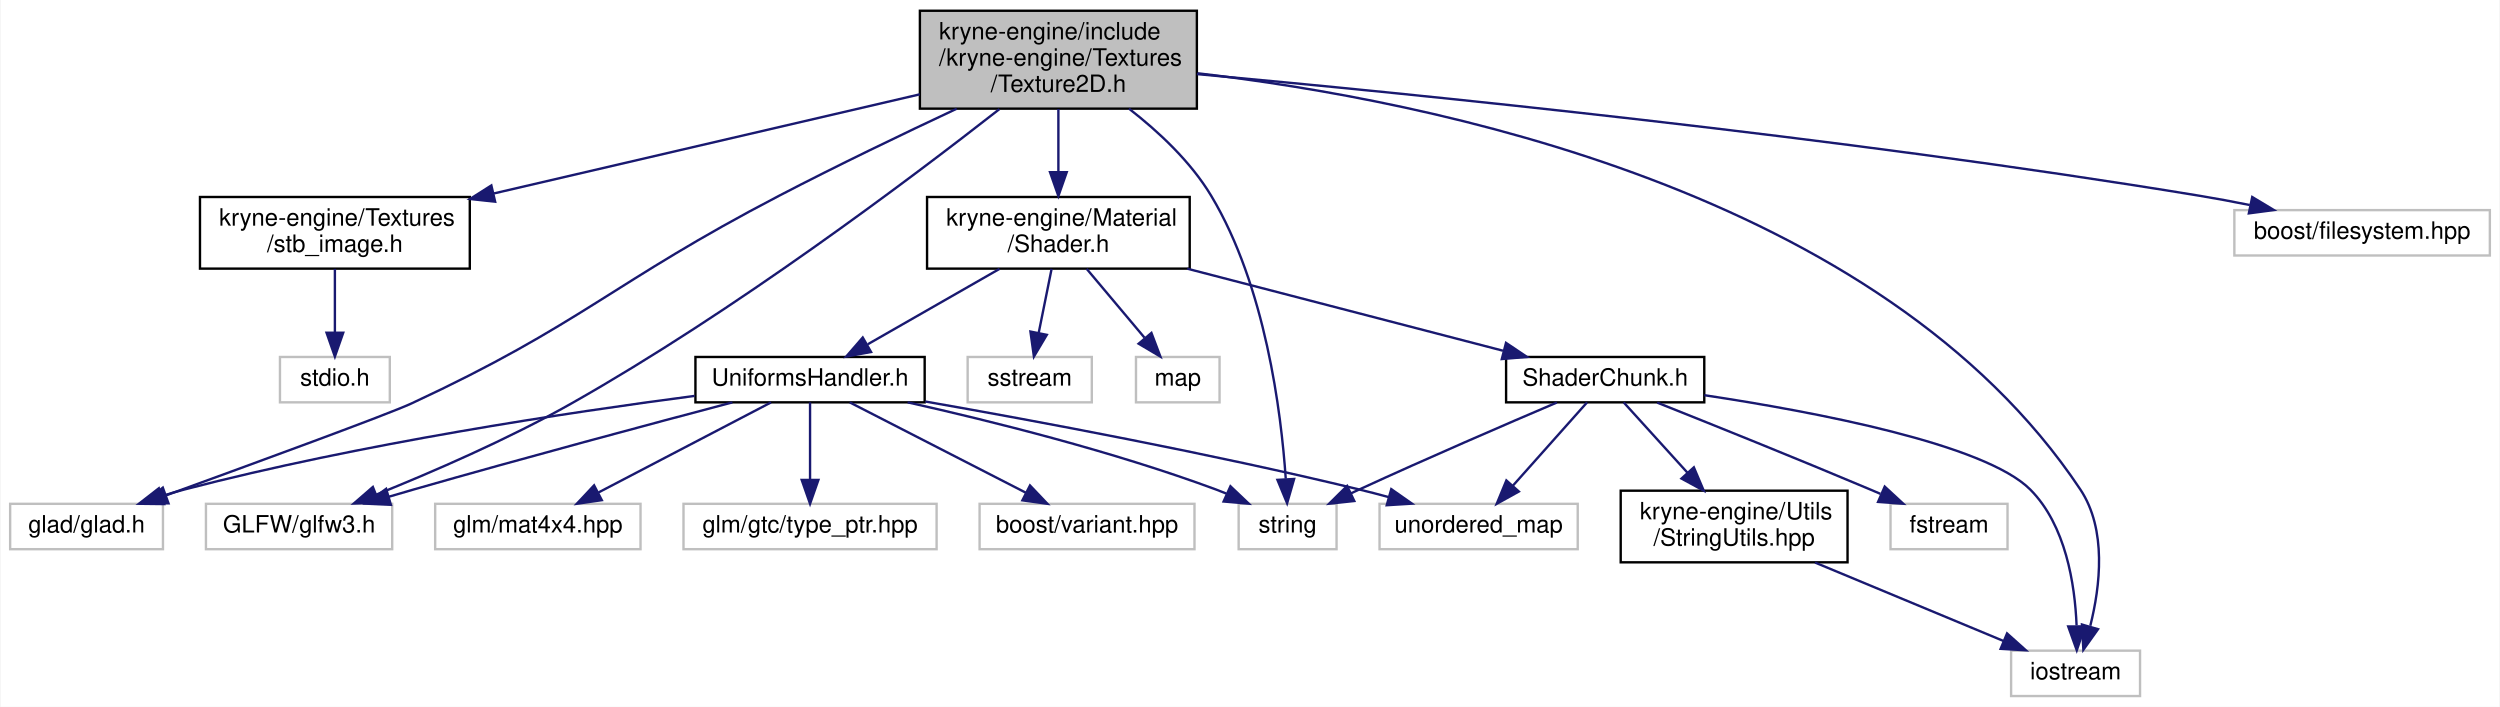
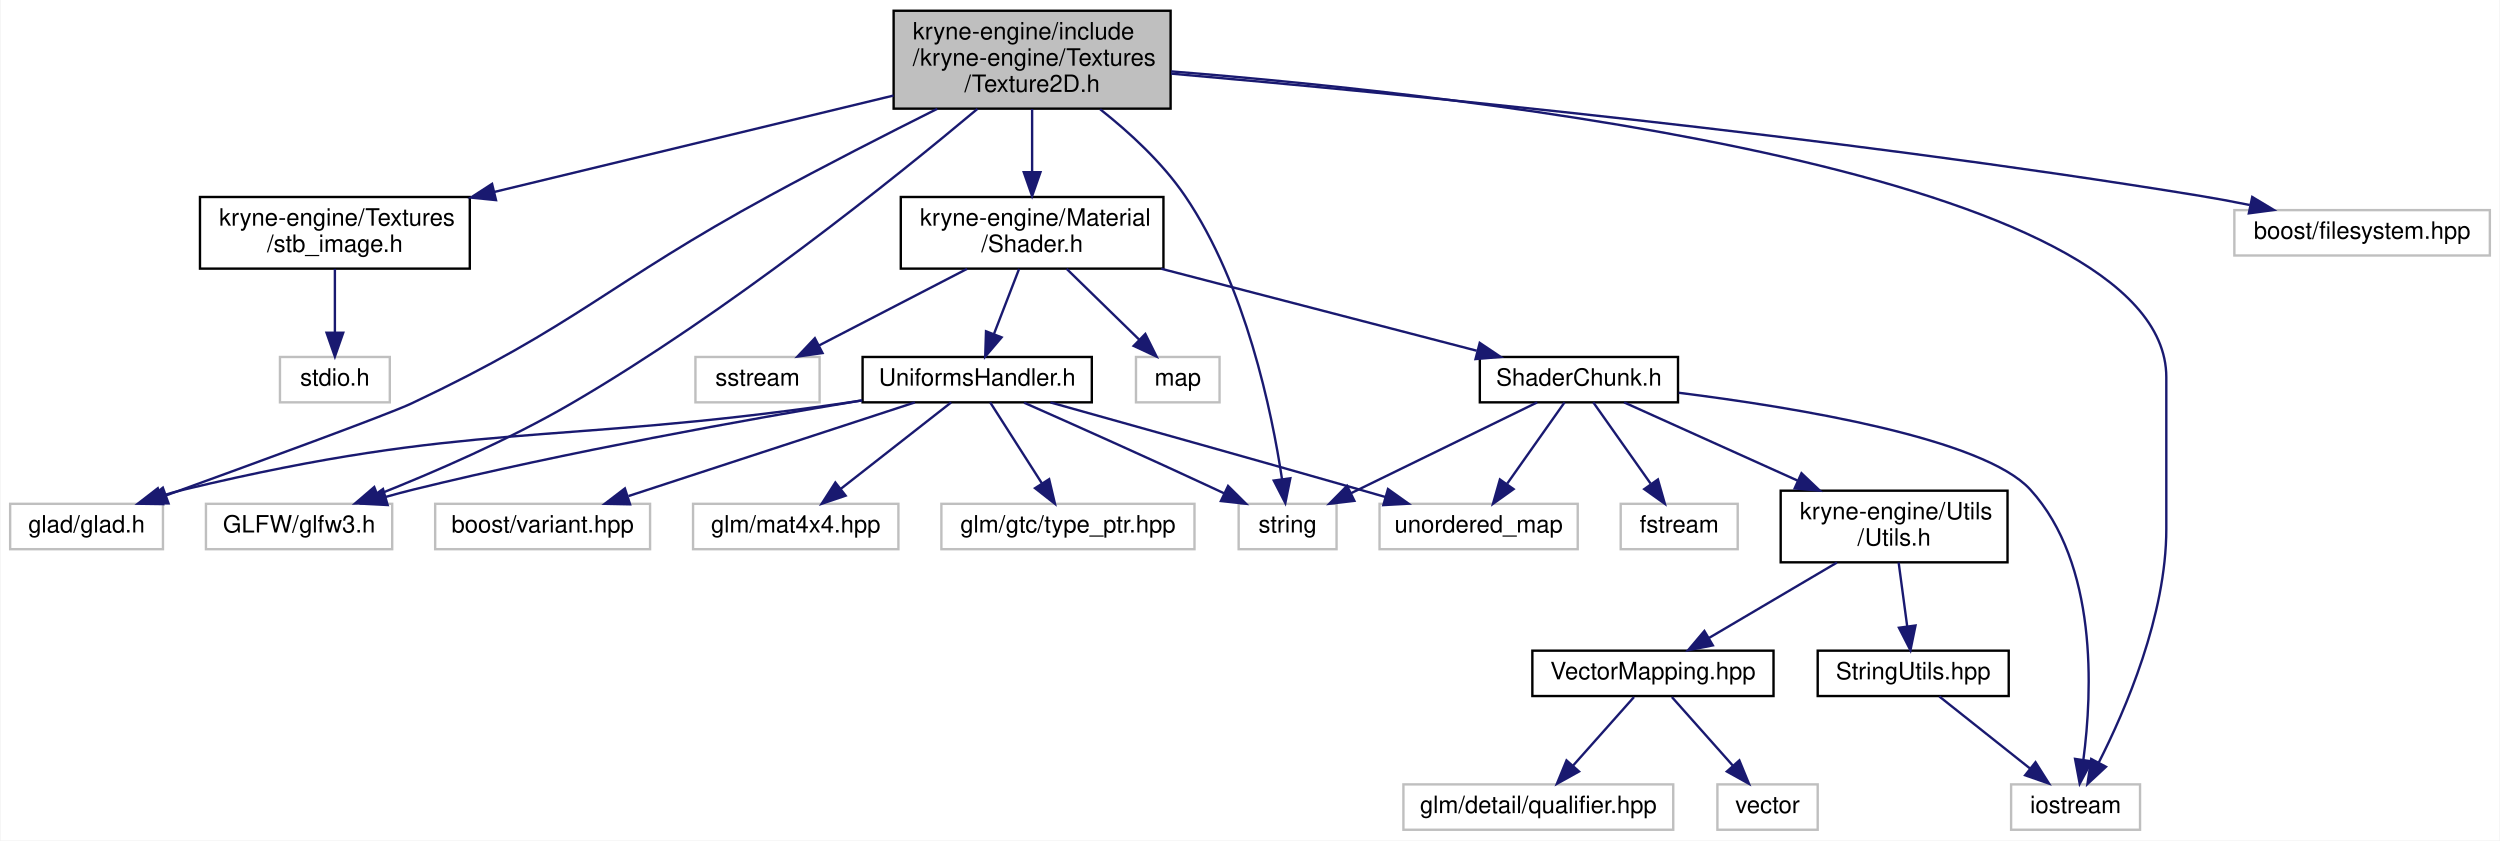
- <svg xmlns="http://www.w3.org/2000/svg" xmlns:xlink="http://www.w3.org/1999/xlink" width="1047pt" height="296pt" viewBox="0.00 0.00 1046.50 296.00">
-   <g id="graph0" class="graph" transform="scale(1 1) rotate(0) translate(4 292)">
-     <polygon fill="white" stroke="transparent" points="-4,4 -4,-292 1042.5,-292 1042.5,4 -4,4" />
+ <svg xmlns="http://www.w3.org/2000/svg" xmlns:xlink="http://www.w3.org/1999/xlink" width="1047pt" height="352pt" viewBox="0.00 0.00 1046.50 352.00">
+   <g id="graph0" class="graph" transform="scale(1 1) rotate(0) translate(4 348)">
+     <polygon fill="white" stroke="transparent" points="-4,4 -4,-348 1042.5,-348 1042.5,4 -4,4" />
    <g id="node1" class="node">
      <g id="a_node1">
        <a xlink:title=" ">
-           <polygon fill="#bfbfbf" stroke="black" points="381,-246.5 381,-287.5 497,-287.5 497,-246.5 381,-246.5" />
-           <text text-anchor="start" x="389" y="-275.5" font-family="Helvetica,sans-Serif" font-size="10.00">kryne-engine/include</text>
-           <text text-anchor="start" x="389" y="-264.5" font-family="Helvetica,sans-Serif" font-size="10.00">/kryne-engine/Textures</text>
-           <text text-anchor="middle" x="439" y="-253.5" font-family="Helvetica,sans-Serif" font-size="10.00">/Texture2D.h</text>
+           <polygon fill="#bfbfbf" stroke="black" points="370,-302.5 370,-343.5 486,-343.5 486,-302.5 370,-302.5" />
+           <text text-anchor="start" x="378" y="-331.5" font-family="Helvetica,sans-Serif" font-size="10.00">kryne-engine/include</text>
+           <text text-anchor="start" x="378" y="-320.5" font-family="Helvetica,sans-Serif" font-size="10.00">/kryne-engine/Textures</text>
+           <text text-anchor="middle" x="428" y="-309.5" font-family="Helvetica,sans-Serif" font-size="10.00">/Texture2D.h</text>
        </a>
      </g>
    </g>
    <g id="node2" class="node">
      <g id="a_node2">
        <a xlink:href="stb__image_8h.html" target="_top" xlink:title=" ">
-           <polygon fill="white" stroke="black" points="79.5,-179.5 79.5,-209.5 192.5,-209.5 192.5,-179.5 79.5,-179.5" />
-           <text text-anchor="start" x="87.5" y="-197.5" font-family="Helvetica,sans-Serif" font-size="10.00">kryne-engine/Textures</text>
-           <text text-anchor="middle" x="136" y="-186.5" font-family="Helvetica,sans-Serif" font-size="10.00">/stb_image.h</text>
+           <polygon fill="white" stroke="black" points="79.5,-235.5 79.5,-265.5 192.5,-265.5 192.5,-235.5 79.5,-235.5" />
+           <text text-anchor="start" x="87.5" y="-253.5" font-family="Helvetica,sans-Serif" font-size="10.00">kryne-engine/Textures</text>
+           <text text-anchor="middle" x="136" y="-242.5" font-family="Helvetica,sans-Serif" font-size="10.00">/stb_image.h</text>
        </a>
      </g>
    </g>
    <g id="edge1" class="edge">
-       <path fill="none" stroke="midnightblue" d="M380.94,-252.49C330,-240.64 255.96,-223.41 202.63,-211" />
-       <polygon fill="midnightblue" stroke="midnightblue" points="203.12,-207.52 192.58,-208.67 201.53,-214.34 203.12,-207.52" />
+       <path fill="none" stroke="midnightblue" d="M369.96,-307.99C321.78,-296.35 253.22,-279.8 202.77,-267.62" />
+       <polygon fill="midnightblue" stroke="midnightblue" points="203.48,-264.19 192.93,-265.25 201.83,-271 203.48,-264.19" />
    </g>
    <g id="node4" class="node">
      <g id="a_node4">
        <a xlink:title=" ">
-           <polygon fill="white" stroke="#bfbfbf" points="514.5,-62 514.5,-81 555.5,-81 555.5,-62 514.5,-62" />
-           <text text-anchor="middle" x="535" y="-69" font-family="Helvetica,sans-Serif" font-size="10.00">string</text>
+           <polygon fill="white" stroke="#bfbfbf" points="514.5,-118 514.5,-137 555.5,-137 555.5,-118 514.5,-118" />
+           <text text-anchor="middle" x="535" y="-125" font-family="Helvetica,sans-Serif" font-size="10.00">string</text>
        </a>
      </g>
    </g>
    <g id="edge3" class="edge">
-       <path fill="none" stroke="midnightblue" d="M468.57,-246.49C480.94,-236.89 494.42,-224.31 503,-210 525.73,-172.11 532.31,-119.41 534.22,-91.54" />
-       <polygon fill="midnightblue" stroke="midnightblue" points="537.73,-91.41 534.79,-81.23 530.74,-91.03 537.73,-91.41" />
+       <path fill="none" stroke="midnightblue" d="M456.48,-302.26C468.8,-292.54 482.52,-279.91 492,-266 517.49,-228.57 528.44,-175.31 532.66,-147.33" />
+       <polygon fill="midnightblue" stroke="midnightblue" points="536.14,-147.7 534.04,-137.31 529.2,-146.74 536.14,-147.7" />
    </g>
    <g id="node5" class="node">
      <g id="a_node5">
        <a xlink:title=" ">
          <polygon fill="white" stroke="#bfbfbf" points="838,-0.5 838,-19.5 892,-19.5 892,-0.5 838,-0.5" />
          <text text-anchor="middle" x="865" y="-7.5" font-family="Helvetica,sans-Serif" font-size="10.00">iostream</text>
        </a>
      </g>
    </g>
    <g id="edge4" class="edge">
-       <path fill="none" stroke="midnightblue" d="M497.33,-261.32C593.63,-250.1 783.54,-212.37 867,-87 878.17,-70.22 875.3,-46.4 871.17,-29.93" />
-       <polygon fill="midnightblue" stroke="midnightblue" points="874.4,-28.5 868.26,-19.87 867.67,-30.44 874.4,-28.5" />
+       <path fill="none" stroke="midnightblue" d="M486.24,-318.1C613.08,-308.01 903,-275.59 903,-190 903,-190 903,-190 903,-126.5 903,-90.25 885.91,-50.67 874.65,-28.53" />
+       <polygon fill="midnightblue" stroke="midnightblue" points="877.73,-26.87 869.97,-19.66 871.54,-30.14 877.73,-26.87" />
    </g>
    <g id="node6" class="node">
      <g id="a_node6">
        <a xlink:title=" ">
-           <polygon fill="white" stroke="#bfbfbf" points="931.5,-185 931.5,-204 1038.5,-204 1038.5,-185 931.5,-185" />
-           <text text-anchor="middle" x="985" y="-192" font-family="Helvetica,sans-Serif" font-size="10.00">boost/filesystem.hpp</text>
+           <polygon fill="white" stroke="#bfbfbf" points="931.5,-241 931.5,-260 1038.5,-260 1038.5,-241 931.5,-241" />
+           <text text-anchor="middle" x="985" y="-248" font-family="Helvetica,sans-Serif" font-size="10.00">boost/filesystem.hpp</text>
        </a>
      </g>
    </g>
    <g id="edge5" class="edge">
-       <path fill="none" stroke="midnightblue" d="M497,-260.97C587.19,-252.75 766.34,-234.83 917,-210 923.8,-208.88 930.95,-207.54 937.96,-206.13" />
-       <polygon fill="midnightblue" stroke="midnightblue" points="938.98,-209.49 948.06,-204.03 937.56,-202.64 938.98,-209.49" />
+       <path fill="none" stroke="midnightblue" d="M486.21,-317.16C578.1,-309.1 762.25,-291.3 917,-266 923.8,-264.89 930.96,-263.55 937.96,-262.14" />
+       <polygon fill="midnightblue" stroke="midnightblue" points="938.98,-265.51 948.07,-260.05 937.56,-258.65 938.98,-265.51" />
    </g>
    <g id="node7" class="node">
      <g id="a_node7">
        <a xlink:title=" ">
-           <polygon fill="white" stroke="#bfbfbf" points="0,-62 0,-81 64,-81 64,-62 0,-62" />
-           <text text-anchor="middle" x="32" y="-69" font-family="Helvetica,sans-Serif" font-size="10.00">glad/glad.h</text>
+           <polygon fill="white" stroke="#bfbfbf" points="0,-118 0,-137 64,-137 64,-118 0,-118" />
+           <text text-anchor="middle" x="32" y="-125" font-family="Helvetica,sans-Serif" font-size="10.00">glad/glad.h</text>
        </a>
      </g>
    </g>
    <g id="edge6" class="edge">
-       <path fill="none" stroke="midnightblue" d="M396.42,-246.47C374.08,-236.01 346.36,-222.69 322,-210 252.28,-173.68 239.29,-156.12 168,-123 158.35,-118.52 102.23,-97.97 65.16,-84.5" />
-       <polygon fill="midnightblue" stroke="midnightblue" points="66.32,-81.2 55.73,-81.08 63.94,-87.78 66.32,-81.2" />
+       <path fill="none" stroke="midnightblue" d="M388.27,-302.43C367.24,-291.91 341.06,-278.54 318,-266 250.3,-229.17 237.71,-211.87 168,-179 158.38,-174.46 102.25,-153.93 65.17,-140.48" />
+       <polygon fill="midnightblue" stroke="midnightblue" points="66.33,-137.18 55.74,-137.06 63.95,-143.76 66.33,-137.18" />
    </g>
    <g id="node8" class="node">
      <g id="a_node8">
        <a xlink:title=" ">
-           <polygon fill="white" stroke="#bfbfbf" points="82,-62 82,-81 160,-81 160,-62 82,-62" />
-           <text text-anchor="middle" x="121" y="-69" font-family="Helvetica,sans-Serif" font-size="10.00">GLFW/glfw3.h</text>
+           <polygon fill="white" stroke="#bfbfbf" points="82,-118 82,-137 160,-137 160,-118 82,-118" />
+           <text text-anchor="middle" x="121" y="-125" font-family="Helvetica,sans-Serif" font-size="10.00">GLFW/glfw3.h</text>
        </a>
      </g>
    </g>
    <g id="edge7" class="edge">
-       <path fill="none" stroke="midnightblue" d="M414.28,-246.28C376.92,-217.05 303.16,-161.5 235,-123 208.45,-108 176.6,-94.22 153.32,-84.85" />
-       <polygon fill="midnightblue" stroke="midnightblue" points="154.5,-81.55 143.91,-81.12 151.91,-88.06 154.5,-81.55" />
+       <path fill="none" stroke="midnightblue" d="M405.1,-302.39C370.08,-273.05 300.41,-217.09 235,-179 208.81,-163.75 177.17,-150.08 153.88,-140.82" />
+       <polygon fill="midnightblue" stroke="midnightblue" points="155.03,-137.51 144.44,-137.13 152.48,-144.03 155.03,-137.51" />
    </g>
    <g id="node9" class="node">
      <g id="a_node9">
        <a xlink:href="_shader_8h.html" target="_top" xlink:title=" ">
-           <polygon fill="white" stroke="black" points="384,-179.5 384,-209.5 494,-209.5 494,-179.5 384,-179.5" />
-           <text text-anchor="start" x="392" y="-197.5" font-family="Helvetica,sans-Serif" font-size="10.00">kryne-engine/Material</text>
-           <text text-anchor="middle" x="439" y="-186.5" font-family="Helvetica,sans-Serif" font-size="10.00">/Shader.h</text>
+           <polygon fill="white" stroke="black" points="373,-235.5 373,-265.5 483,-265.5 483,-235.5 373,-235.5" />
+           <text text-anchor="start" x="381" y="-253.5" font-family="Helvetica,sans-Serif" font-size="10.00">kryne-engine/Material</text>
+           <text text-anchor="middle" x="428" y="-242.5" font-family="Helvetica,sans-Serif" font-size="10.00">/Shader.h</text>
        </a>
      </g>
    </g>
    <g id="edge8" class="edge">
-       <path fill="none" stroke="midnightblue" d="M439,-246.36C439,-238.23 439,-228.7 439,-220.11" />
-       <polygon fill="midnightblue" stroke="midnightblue" points="442.5,-219.89 439,-209.89 435.5,-219.89 442.5,-219.89" />
+       <path fill="none" stroke="midnightblue" d="M428,-302.36C428,-294.23 428,-284.7 428,-276.11" />
+       <polygon fill="midnightblue" stroke="midnightblue" points="431.5,-275.89 428,-265.89 424.5,-275.89 431.5,-275.89" />
    </g>
    <g id="node3" class="node">
      <g id="a_node3">
        <a xlink:title=" ">
-           <polygon fill="white" stroke="#bfbfbf" points="113,-123.5 113,-142.5 159,-142.5 159,-123.5 113,-123.5" />
-           <text text-anchor="middle" x="136" y="-130.5" font-family="Helvetica,sans-Serif" font-size="10.00">stdio.h</text>
+           <polygon fill="white" stroke="#bfbfbf" points="113,-179.5 113,-198.5 159,-198.5 159,-179.5 113,-179.5" />
+           <text text-anchor="middle" x="136" y="-186.5" font-family="Helvetica,sans-Serif" font-size="10.00">stdio.h</text>
        </a>
      </g>
    </g>
    <g id="edge2" class="edge">
-       <path fill="none" stroke="midnightblue" d="M136,-179.4C136,-171.47 136,-161.46 136,-152.86" />
-       <polygon fill="midnightblue" stroke="midnightblue" points="139.5,-152.66 136,-142.66 132.5,-152.66 139.5,-152.66" />
+       <path fill="none" stroke="midnightblue" d="M136,-235.4C136,-227.47 136,-217.46 136,-208.86" />
+       <polygon fill="midnightblue" stroke="midnightblue" points="139.5,-208.66 136,-198.66 132.5,-208.66 139.5,-208.66" />
    </g>
    <g id="node10" class="node">
      <g id="a_node10">
        <a xlink:title=" ">
-           <polygon fill="white" stroke="#bfbfbf" points="471.5,-123.5 471.5,-142.5 506.5,-142.5 506.5,-123.5 471.5,-123.5" />
-           <text text-anchor="middle" x="489" y="-130.5" font-family="Helvetica,sans-Serif" font-size="10.00">map</text>
+           <polygon fill="white" stroke="#bfbfbf" points="471.5,-179.5 471.5,-198.5 506.5,-198.5 506.5,-179.5 471.5,-179.5" />
+           <text text-anchor="middle" x="489" y="-186.5" font-family="Helvetica,sans-Serif" font-size="10.00">map</text>
        </a>
      </g>
    </g>
    <g id="edge9" class="edge">
-       <path fill="none" stroke="midnightblue" d="M450.85,-179.4C458.11,-170.75 467.45,-159.64 475.07,-150.58" />
-       <polygon fill="midnightblue" stroke="midnightblue" points="477.97,-152.57 481.72,-142.66 472.61,-148.06 477.97,-152.57" />
+       <path fill="none" stroke="midnightblue" d="M442.46,-235.4C451.59,-226.49 463.42,-214.95 472.86,-205.74" />
+       <polygon fill="midnightblue" stroke="midnightblue" points="475.41,-208.15 480.12,-198.66 470.52,-203.13 475.41,-208.15" />
    </g>
    <g id="node11" class="node">
      <g id="a_node11">
        <a xlink:title=" ">
-           <polygon fill="white" stroke="#bfbfbf" points="401,-123.5 401,-142.5 453,-142.5 453,-123.5 401,-123.5" />
-           <text text-anchor="middle" x="427" y="-130.5" font-family="Helvetica,sans-Serif" font-size="10.00">sstream</text>
+           <polygon fill="white" stroke="#bfbfbf" points="287,-179.5 287,-198.5 339,-198.5 339,-179.5 287,-179.5" />
+           <text text-anchor="middle" x="313" y="-186.5" font-family="Helvetica,sans-Serif" font-size="10.00">sstream</text>
        </a>
      </g>
    </g>
    <g id="edge10" class="edge">
-       <path fill="none" stroke="midnightblue" d="M436.16,-179.4C434.54,-171.38 432.49,-161.23 430.75,-152.57" />
-       <polygon fill="midnightblue" stroke="midnightblue" points="434.15,-151.77 428.75,-142.66 427.29,-153.15 434.15,-151.77" />
+       <path fill="none" stroke="midnightblue" d="M400.75,-235.4C381.97,-225.68 357.17,-212.86 338.73,-203.31" />
+       <polygon fill="midnightblue" stroke="midnightblue" points="340.22,-200.14 329.73,-198.66 337.01,-206.36 340.22,-200.14" />
    </g>
    <g id="node12" class="node">
      <g id="a_node12">
        <a xlink:href="_uniforms_handler_8h.html" target="_top" xlink:title=" ">
-           <polygon fill="white" stroke="black" points="287,-123.5 287,-142.5 383,-142.5 383,-123.5 287,-123.5" />
-           <text text-anchor="middle" x="335" y="-130.5" font-family="Helvetica,sans-Serif" font-size="10.00">UniformsHandler.h</text>
+           <polygon fill="white" stroke="black" points="357,-179.5 357,-198.5 453,-198.5 453,-179.5 357,-179.5" />
+           <text text-anchor="middle" x="405" y="-186.5" font-family="Helvetica,sans-Serif" font-size="10.00">UniformsHandler.h</text>
        </a>
      </g>
    </g>
    <g id="edge11" class="edge">
-       <path fill="none" stroke="midnightblue" d="M414.35,-179.4C397.68,-169.86 375.77,-157.32 359.19,-147.84" />
-       <polygon fill="midnightblue" stroke="midnightblue" points="360.55,-144.59 350.13,-142.66 357.07,-150.66 360.55,-144.59" />
+       <path fill="none" stroke="midnightblue" d="M422.55,-235.4C419.38,-227.2 415.35,-216.78 411.96,-207.99" />
+       <polygon fill="midnightblue" stroke="midnightblue" points="415.22,-206.72 408.35,-198.66 408.69,-209.25 415.22,-206.72" />
    </g>
    <g id="node17" class="node">
      <g id="a_node17">
        <a xlink:href="_shader_chunk_8h.html" target="_top" xlink:title=" ">
-           <polygon fill="white" stroke="black" points="626.5,-123.5 626.5,-142.5 709.5,-142.5 709.5,-123.5 626.5,-123.5" />
-           <text text-anchor="middle" x="668" y="-130.5" font-family="Helvetica,sans-Serif" font-size="10.00">ShaderChunk.h</text>
+           <polygon fill="white" stroke="black" points="615.5,-179.5 615.5,-198.5 698.5,-198.5 698.5,-179.5 615.5,-179.5" />
+           <text text-anchor="middle" x="657" y="-186.5" font-family="Helvetica,sans-Serif" font-size="10.00">ShaderChunk.h</text>
        </a>
      </g>
    </g>
    <g id="edge19" class="edge">
-       <path fill="none" stroke="midnightblue" d="M492.98,-179.47C533.35,-168.99 587.8,-154.84 625.19,-145.12" />
-       <polygon fill="midnightblue" stroke="midnightblue" points="626.46,-148.41 635.26,-142.51 624.7,-141.63 626.46,-148.41" />
+       <path fill="none" stroke="midnightblue" d="M481.98,-235.47C522.35,-224.99 576.8,-210.84 614.19,-201.12" />
+       <polygon fill="midnightblue" stroke="midnightblue" points="615.46,-204.41 624.26,-198.51 613.7,-197.63 615.46,-204.41" />
    </g>
    <g id="edge12" class="edge">
-       <path fill="none" stroke="midnightblue" d="M375.86,-123.5C410.73,-115.7 461.91,-102.95 505,-87 506.42,-86.47 507.87,-85.9 509.32,-85.3" />
-       <polygon fill="midnightblue" stroke="midnightblue" points="511.06,-88.36 518.74,-81.06 508.19,-81.97 511.06,-88.36" />
+       <path fill="none" stroke="midnightblue" d="M424.62,-179.36C444.83,-170.42 477.22,-155.96 505,-143 506.15,-142.46 507.32,-141.91 508.51,-141.35" />
+       <polygon fill="midnightblue" stroke="midnightblue" points="510.07,-144.48 517.59,-137.02 507.06,-138.17 510.07,-144.48" />
    </g>
    <g id="edge14" class="edge">
-       <path fill="none" stroke="midnightblue" d="M286.67,-126.2C233.7,-119.27 146.47,-106.15 73,-87 69.96,-86.21 66.82,-85.29 63.7,-84.3" />
-       <polygon fill="midnightblue" stroke="midnightblue" points="64.51,-80.89 53.92,-81.02 62.28,-87.52 64.51,-80.89" />
+       <path fill="none" stroke="midnightblue" d="M356.81,-180.3C353.83,-179.85 350.88,-179.42 348,-179 226,-161.39 192.88,-171.71 73,-143 69.77,-142.23 66.44,-141.29 63.14,-140.27" />
+       <polygon fill="midnightblue" stroke="midnightblue" points="64.04,-136.88 53.45,-137.04 61.83,-143.52 64.04,-136.88" />
    </g>
    <g id="edge15" class="edge">
-       <path fill="none" stroke="midnightblue" d="M302.48,-123.48C268.96,-114.63 215.21,-100.24 169,-87 165.63,-86.04 162.14,-85.02 158.64,-83.98" />
-       <polygon fill="midnightblue" stroke="midnightblue" points="159.46,-80.58 148.88,-81.07 157.46,-87.28 159.46,-80.58" />
+       <path fill="none" stroke="midnightblue" d="M356.77,-180.33C308.85,-172.35 233.4,-158.82 169,-143 165.16,-142.06 161.18,-140.99 157.22,-139.88" />
+       <polygon fill="midnightblue" stroke="midnightblue" points="158.1,-136.49 147.52,-137.05 156.14,-143.21 158.1,-136.49" />
    </g>
    <g id="node13" class="node">
      <g id="a_node13">
        <a xlink:title=" ">
-           <polygon fill="white" stroke="#bfbfbf" points="573.5,-62 573.5,-81 656.5,-81 656.5,-62 573.5,-62" />
-           <text text-anchor="middle" x="615" y="-69" font-family="Helvetica,sans-Serif" font-size="10.00">unordered_map</text>
+           <polygon fill="white" stroke="#bfbfbf" points="573.5,-118 573.5,-137 656.5,-137 656.5,-118 573.5,-118" />
+           <text text-anchor="middle" x="615" y="-125" font-family="Helvetica,sans-Serif" font-size="10.00">unordered_map</text>
        </a>
      </g>
    </g>
    <g id="edge13" class="edge">
-       <path fill="none" stroke="midnightblue" d="M383.29,-123.84C430.02,-115.65 502.72,-102.09 565,-87 569.05,-86.02 573.27,-84.92 577.45,-83.78" />
-       <polygon fill="midnightblue" stroke="midnightblue" points="578.41,-87.15 587.09,-81.07 576.51,-80.41 578.41,-87.15" />
+       <path fill="none" stroke="midnightblue" d="M435.69,-179.45C467.92,-170.45 520.05,-155.84 565,-143 568.56,-141.98 572.25,-140.92 575.95,-139.86" />
+       <polygon fill="midnightblue" stroke="midnightblue" points="577.03,-143.19 585.66,-137.05 575.09,-136.46 577.03,-143.19" />
    </g>
    <g id="node14" class="node">
      <g id="a_node14">
        <a xlink:title=" ">
-           <polygon fill="white" stroke="#bfbfbf" points="178,-62 178,-81 264,-81 264,-62 178,-62" />
-           <text text-anchor="middle" x="221" y="-69" font-family="Helvetica,sans-Serif" font-size="10.00">glm/mat4x4.hpp</text>
+           <polygon fill="white" stroke="#bfbfbf" points="286,-118 286,-137 372,-137 372,-118 286,-118" />
+           <text text-anchor="middle" x="329" y="-125" font-family="Helvetica,sans-Serif" font-size="10.00">glm/mat4x4.hpp</text>
        </a>
      </g>
    </g>
    <g id="edge16" class="edge">
-       <path fill="none" stroke="midnightblue" d="M318.67,-123.48C299.79,-113.62 268.49,-97.29 246.42,-85.77" />
-       <polygon fill="midnightblue" stroke="midnightblue" points="247.79,-82.53 237.3,-81.01 244.55,-88.74 247.79,-82.53" />
+       <path fill="none" stroke="midnightblue" d="M394.11,-179.48C382.03,-170.02 362.33,-154.6 347.76,-143.19" />
+       <polygon fill="midnightblue" stroke="midnightblue" points="349.9,-140.42 339.87,-137.01 345.59,-145.93 349.9,-140.42" />
    </g>
    <g id="node15" class="node">
      <g id="a_node15">
        <a xlink:title=" ">
-           <polygon fill="white" stroke="#bfbfbf" points="282,-62 282,-81 388,-81 388,-62 282,-62" />
-           <text text-anchor="middle" x="335" y="-69" font-family="Helvetica,sans-Serif" font-size="10.00">glm/gtc/type_ptr.hpp</text>
+           <polygon fill="white" stroke="#bfbfbf" points="390,-118 390,-137 496,-137 496,-118 390,-118" />
+           <text text-anchor="middle" x="443" y="-125" font-family="Helvetica,sans-Serif" font-size="10.00">glm/gtc/type_ptr.hpp</text>
        </a>
      </g>
    </g>
    <g id="edge17" class="edge">
-       <path fill="none" stroke="midnightblue" d="M335,-123.48C335,-115.08 335,-101.98 335,-91.16" />
-       <polygon fill="midnightblue" stroke="midnightblue" points="338.5,-91.01 335,-81.01 331.5,-91.01 338.5,-91.01" />
+       <path fill="none" stroke="midnightblue" d="M410.44,-179.48C416.09,-170.64 425.06,-156.59 432.16,-145.48" />
+       <polygon fill="midnightblue" stroke="midnightblue" points="435.13,-147.32 437.57,-137.01 429.23,-143.55 435.13,-147.32" />
    </g>
    <g id="node16" class="node">
      <g id="a_node16">
        <a xlink:title=" ">
-           <polygon fill="white" stroke="#bfbfbf" points="406,-62 406,-81 496,-81 496,-62 406,-62" />
-           <text text-anchor="middle" x="451" y="-69" font-family="Helvetica,sans-Serif" font-size="10.00">boost/variant.hpp</text>
+           <polygon fill="white" stroke="#bfbfbf" points="178,-118 178,-137 268,-137 268,-118 178,-118" />
+           <text text-anchor="middle" x="223" y="-125" font-family="Helvetica,sans-Serif" font-size="10.00">boost/variant.hpp</text>
        </a>
      </g>
    </g>
    <g id="edge18" class="edge">
-       <path fill="none" stroke="midnightblue" d="M351.62,-123.48C370.92,-113.58 402.96,-97.14 425.43,-85.62" />
-       <polygon fill="midnightblue" stroke="midnightblue" points="427.11,-88.69 434.41,-81.01 423.92,-82.46 427.11,-88.69" />
+       <path fill="none" stroke="midnightblue" d="M378.92,-179.48C347.43,-169.18 294.3,-151.81 258.94,-140.25" />
+       <polygon fill="midnightblue" stroke="midnightblue" points="259.62,-136.79 249.03,-137.01 257.45,-143.44 259.62,-136.79" />
    </g>
    <g id="edge21" class="edge">
-       <path fill="none" stroke="midnightblue" d="M647.77,-123.43C626.92,-114.54 593.54,-100.13 565,-87 563.85,-86.47 562.67,-85.92 561.49,-85.37" />
-       <polygon fill="midnightblue" stroke="midnightblue" points="562.93,-82.18 552.4,-81.05 559.92,-88.5 562.93,-82.18" />
+       <path fill="none" stroke="midnightblue" d="M639.52,-179.48C619.14,-169.53 585.22,-152.99 561.58,-141.46" />
+       <polygon fill="midnightblue" stroke="midnightblue" points="562.97,-138.25 552.45,-137.01 559.9,-144.54 562.97,-138.25" />
    </g>
    <g id="edge23" class="edge">
-       <path fill="none" stroke="midnightblue" d="M709.52,-126.49C755.92,-119.49 827.04,-106.01 846,-87 860.9,-72.06 864.72,-47.3 865.42,-30.12" />
-       <polygon fill="midnightblue" stroke="midnightblue" points="868.92,-29.68 865.5,-19.65 861.92,-29.63 868.92,-29.68" />
+       <path fill="none" stroke="midnightblue" d="M698.81,-183.51C748.3,-177.3 826.5,-164.36 846,-143 874.4,-111.89 872.03,-58.33 868.28,-29.94" />
+       <polygon fill="midnightblue" stroke="midnightblue" points="871.7,-29.12 866.73,-19.77 864.78,-30.18 871.7,-29.12" />
    </g>
    <g id="edge20" class="edge">
-       <path fill="none" stroke="midnightblue" d="M660.41,-123.48C652.3,-114.37 639.27,-99.74 629.24,-88.48" />
-       <polygon fill="midnightblue" stroke="midnightblue" points="631.84,-86.15 622.58,-81.01 626.62,-90.8 631.84,-86.15" />
+       <path fill="none" stroke="midnightblue" d="M650.98,-179.48C644.74,-170.64 634.83,-156.59 626.98,-145.48" />
+       <polygon fill="midnightblue" stroke="midnightblue" points="629.63,-143.16 621.01,-137.01 623.91,-147.2 629.63,-143.16" />
    </g>
    <g id="node18" class="node">
      <g id="a_node18">
        <a xlink:title=" ">
-           <polygon fill="white" stroke="#bfbfbf" points="787.5,-62 787.5,-81 836.5,-81 836.5,-62 787.5,-62" />
-           <text text-anchor="middle" x="812" y="-69" font-family="Helvetica,sans-Serif" font-size="10.00">fstream</text>
+           <polygon fill="white" stroke="#bfbfbf" points="674.5,-118 674.5,-137 723.5,-137 723.5,-118 674.5,-118" />
+           <text text-anchor="middle" x="699" y="-125" font-family="Helvetica,sans-Serif" font-size="10.00">fstream</text>
        </a>
      </g>
    </g>
    <g id="edge22" class="edge">
-       <path fill="none" stroke="midnightblue" d="M689.77,-123.39C712.21,-114.46 748.16,-100.02 779,-87 780.41,-86.41 781.84,-85.79 783.29,-85.17" />
-       <polygon fill="midnightblue" stroke="midnightblue" points="785.07,-88.22 792.85,-81.03 782.28,-81.8 785.07,-88.22" />
+       <path fill="none" stroke="midnightblue" d="M663.02,-179.48C669.26,-170.64 679.17,-156.59 687.02,-145.48" />
+       <polygon fill="midnightblue" stroke="midnightblue" points="690.09,-147.2 692.99,-137.01 684.37,-143.16 690.09,-147.2" />
    </g>
    <g id="node19" class="node">
      <g id="a_node19">
+         <a xlink:href="_utils_8h.html" target="_top" xlink:title=" ">
+           <polygon fill="white" stroke="black" points="741.5,-112.5 741.5,-142.5 836.5,-142.5 836.5,-112.5 741.5,-112.5" />
+           <text text-anchor="start" x="749.5" y="-130.5" font-family="Helvetica,sans-Serif" font-size="10.00">kryne-engine/Utils</text>
+           <text text-anchor="middle" x="789" y="-119.5" font-family="Helvetica,sans-Serif" font-size="10.00">/Utils.h</text>
+         </a>
+       </g>
+     </g>
+     <g id="edge24" class="edge">
+       <path fill="none" stroke="midnightblue" d="M675.91,-179.48C694.79,-170.96 724.4,-157.62 748.58,-146.72" />
+       <polygon fill="midnightblue" stroke="midnightblue" points="750.21,-149.82 757.89,-142.52 747.34,-143.44 750.21,-149.82" />
+     </g>
+     <g id="node20" class="node">
+       <g id="a_node20">
        <a xlink:href="_string_utils_8hpp.html" target="_top" xlink:title=" ">
-           <polygon fill="white" stroke="black" points="674.5,-56.5 674.5,-86.5 769.5,-86.5 769.5,-56.5 674.5,-56.5" />
-           <text text-anchor="start" x="682.5" y="-74.5" font-family="Helvetica,sans-Serif" font-size="10.00">kryne-engine/Utils</text>
-           <text text-anchor="middle" x="722" y="-63.5" font-family="Helvetica,sans-Serif" font-size="10.00">/StringUtils.hpp</text>
-         </a>
-       </g>
-     </g>
-     <g id="edge24" class="edge">
-       <path fill="none" stroke="midnightblue" d="M675.74,-123.48C682.71,-115.79 693.26,-104.17 702.52,-93.96" />
-       <polygon fill="midnightblue" stroke="midnightblue" points="705.14,-96.28 709.27,-86.52 699.96,-91.58 705.14,-96.28" />
+           <polygon fill="white" stroke="black" points="757,-56.5 757,-75.5 837,-75.5 837,-56.5 757,-56.5" />
+           <text text-anchor="middle" x="797" y="-63.5" font-family="Helvetica,sans-Serif" font-size="10.00">StringUtils.hpp</text>
+         </a>
+       </g>
    </g>
    <g id="edge25" class="edge">
-       <path fill="none" stroke="midnightblue" d="M755.89,-56.4C779.88,-46.42 811.77,-33.15 834.88,-23.53" />
-       <polygon fill="midnightblue" stroke="midnightblue" points="836.3,-26.73 844.19,-19.66 833.61,-20.27 836.3,-26.73" />
+       <path fill="none" stroke="midnightblue" d="M790.9,-112.4C791.97,-104.38 793.34,-94.23 794.5,-85.57" />
+       <polygon fill="midnightblue" stroke="midnightblue" points="797.97,-86.04 795.84,-75.66 791.03,-85.1 797.97,-86.04" />
+     </g>
+     <g id="node21" class="node">
+       <g id="a_node21">
+         <a xlink:href="_vector_mapping_8hpp.html" target="_top" xlink:title=" ">
+           <polygon fill="white" stroke="black" points="637.5,-56.5 637.5,-75.5 738.5,-75.5 738.5,-56.5 637.5,-56.5" />
+           <text text-anchor="middle" x="688" y="-63.5" font-family="Helvetica,sans-Serif" font-size="10.00">VectorMapping.hpp</text>
+         </a>
+       </g>
+     </g>
+     <g id="edge27" class="edge">
+       <path fill="none" stroke="midnightblue" d="M765.06,-112.4C748.87,-102.86 727.59,-90.32 711.5,-80.84" />
+       <polygon fill="midnightblue" stroke="midnightblue" points="713.09,-77.72 702.7,-75.66 709.54,-83.75 713.09,-77.72" />
+     </g>
+     <g id="edge26" class="edge">
+       <path fill="none" stroke="midnightblue" d="M807.93,-56.32C818.17,-48.18 833.72,-35.84 846,-26.09" />
+       <polygon fill="midnightblue" stroke="midnightblue" points="848.22,-28.79 853.88,-19.83 843.87,-23.31 848.22,-28.79" />
+     </g>
+     <g id="node22" class="node">
+       <g id="a_node22">
+         <a xlink:title=" ">
+           <polygon fill="white" stroke="#bfbfbf" points="715,-0.5 715,-19.5 757,-19.5 757,-0.5 715,-0.5" />
+           <text text-anchor="middle" x="736" y="-7.5" font-family="Helvetica,sans-Serif" font-size="10.00">vector</text>
+         </a>
+       </g>
+     </g>
+     <g id="edge28" class="edge">
+       <path fill="none" stroke="midnightblue" d="M695.93,-56.08C702.85,-48.3 713.07,-36.8 721.45,-27.37" />
+       <polygon fill="midnightblue" stroke="midnightblue" points="724.19,-29.55 728.22,-19.75 718.96,-24.9 724.19,-29.55" />
+     </g>
+     <g id="node23" class="node">
+       <g id="a_node23">
+         <a xlink:title=" ">
+           <polygon fill="white" stroke="#bfbfbf" points="583.5,-0.5 583.5,-19.5 696.5,-19.5 696.5,-0.5 583.5,-0.5" />
+           <text text-anchor="middle" x="640" y="-7.5" font-family="Helvetica,sans-Serif" font-size="10.00">glm/detail/qualifier.hpp</text>
+         </a>
+       </g>
+     </g>
+     <g id="edge29" class="edge">
+       <path fill="none" stroke="midnightblue" d="M680.07,-56.08C673.15,-48.3 662.93,-36.8 654.55,-27.37" />
+       <polygon fill="midnightblue" stroke="midnightblue" points="657.04,-24.9 647.78,-19.75 651.81,-29.55 657.04,-24.9" />
    </g>
  </g>
</svg>
